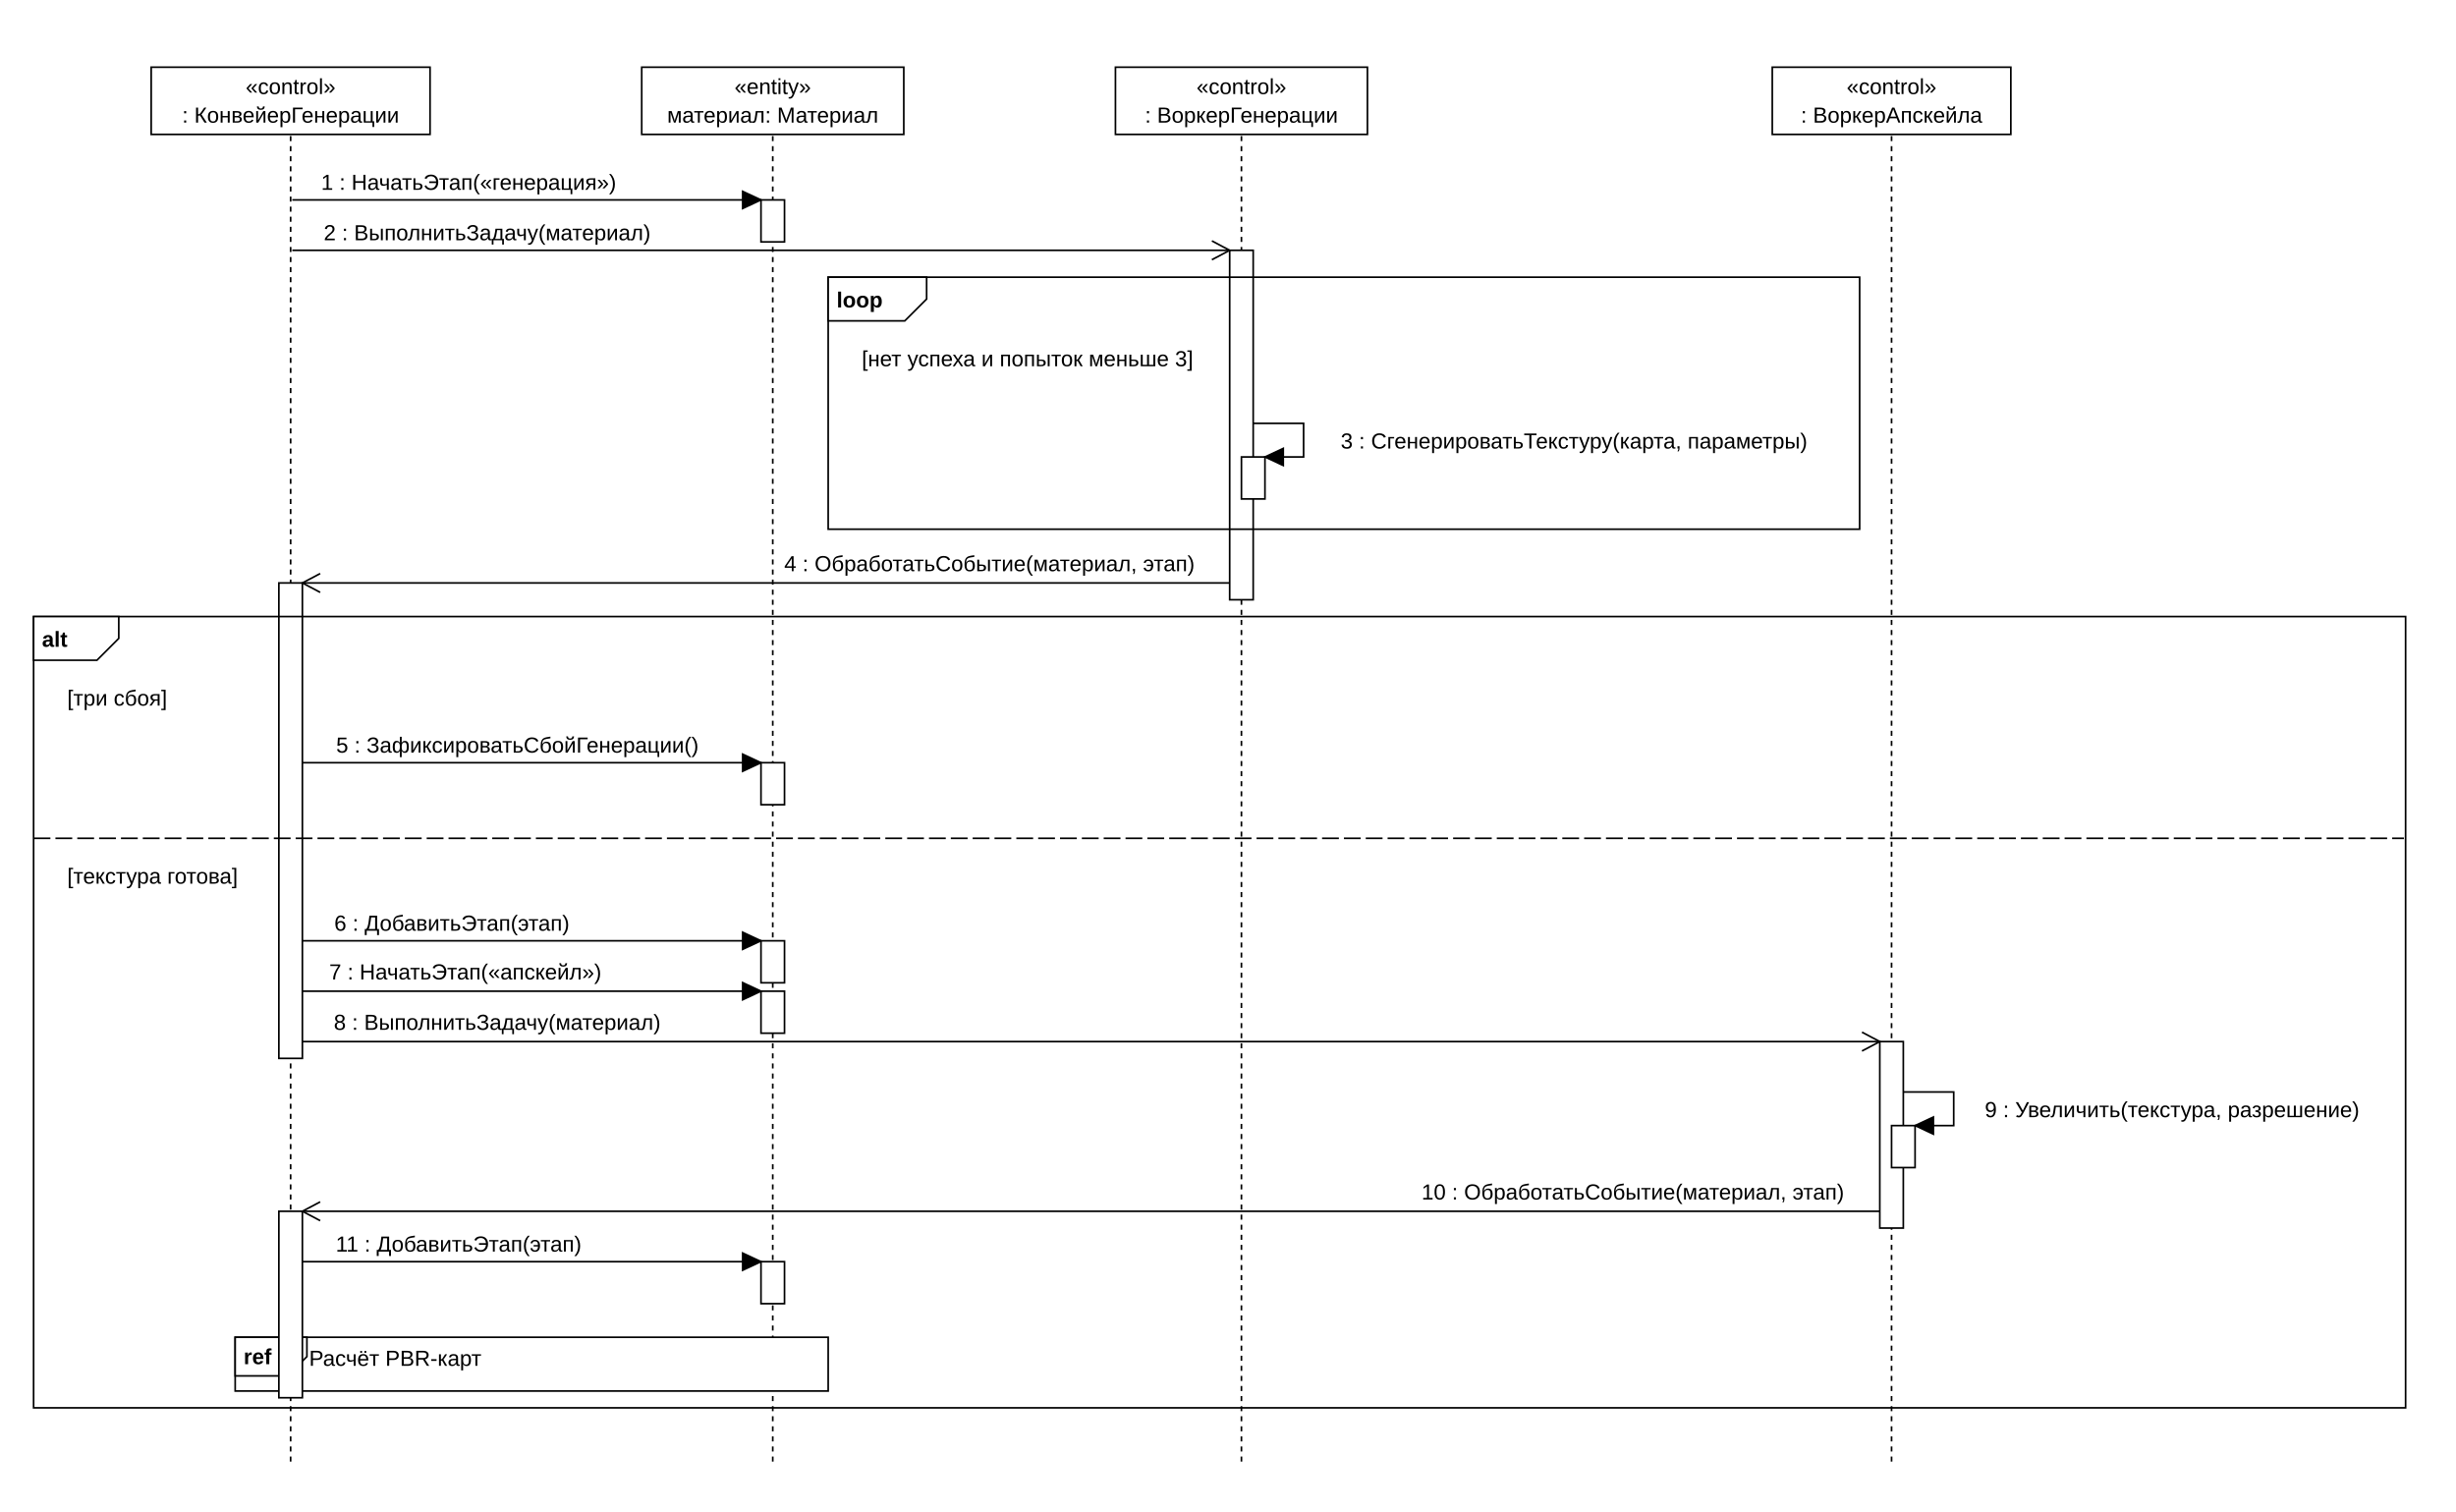
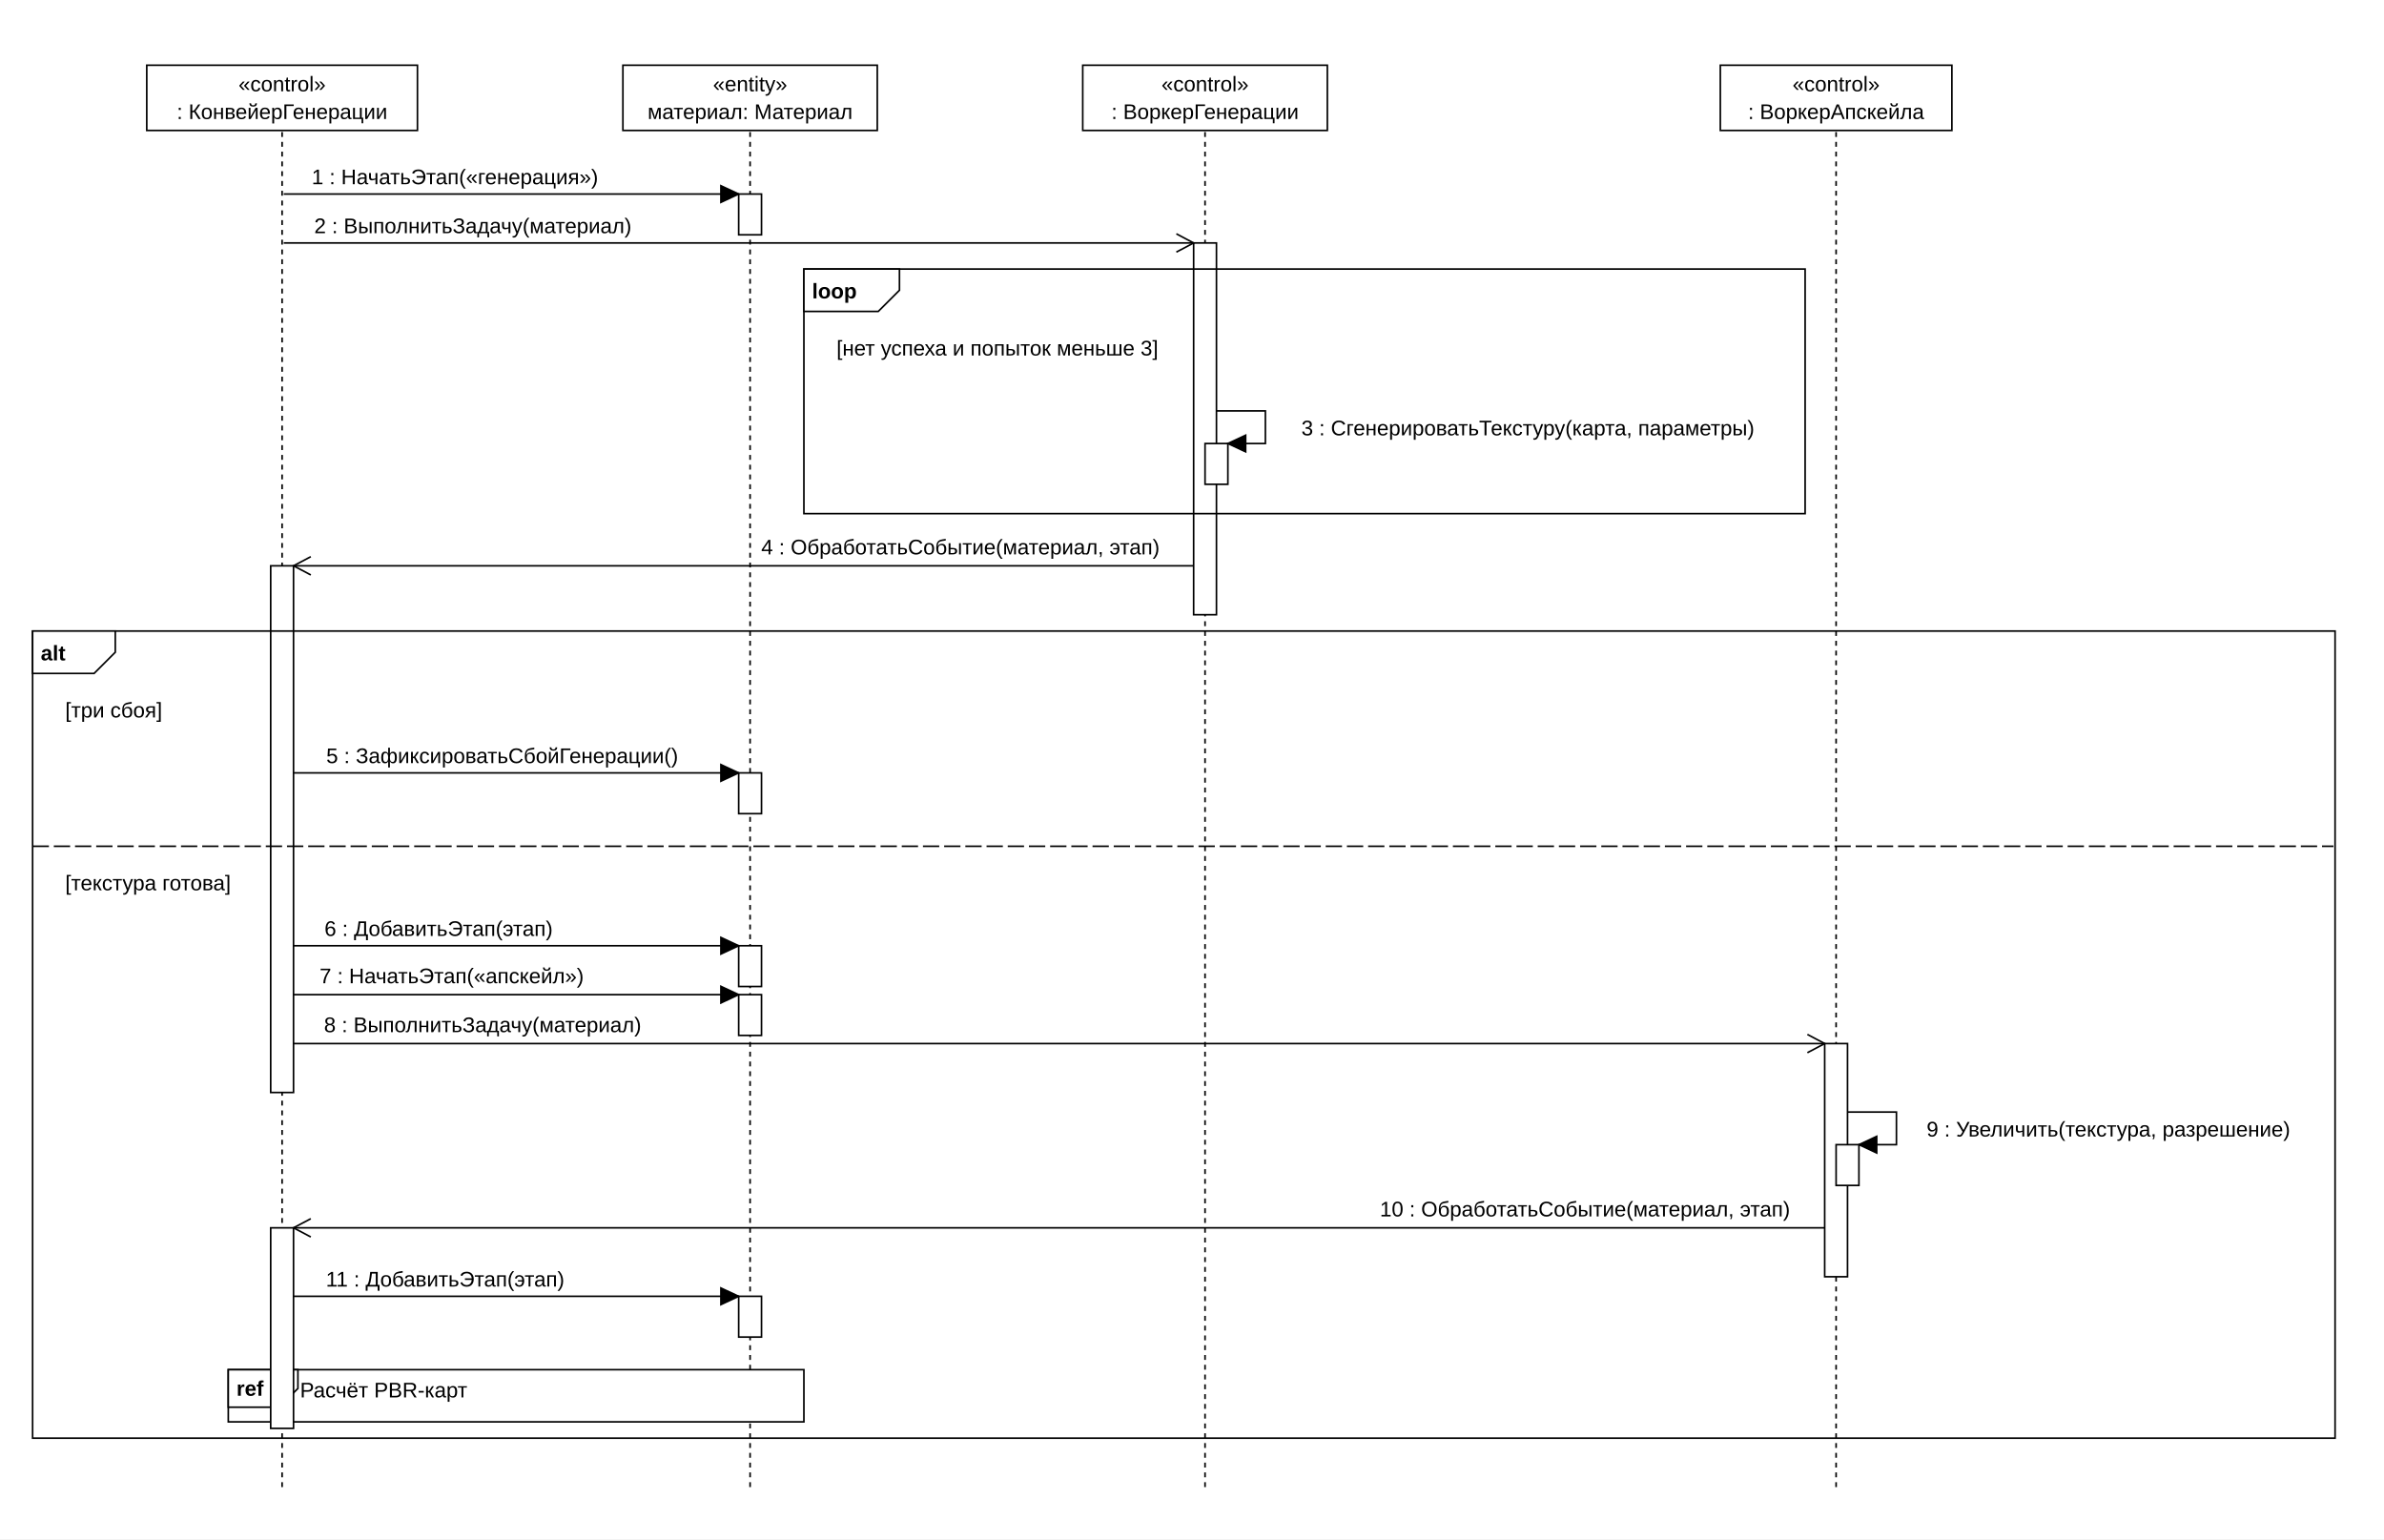
- <svg xmlns="http://www.w3.org/2000/svg" width="1462" height="900" viewBox="0 0 1462 900">
-   <rect width="1462" height="900" fill="#fff" />
-   <line x1="173.0" y1="81.0" x2="173.0" y2="870.0" stroke="#000" stroke-dasharray="3,3" />
-   <line x1="460.0" y1="81.0" x2="460.0" y2="870.0" stroke="#000" stroke-dasharray="3,3" />
-   <line x1="739.0" y1="81.0" x2="739.0" y2="870.0" stroke="#000" stroke-dasharray="3,3" />
-   <line x1="1126.0" y1="81.0" x2="1126.0" y2="870.0" stroke="#000" stroke-dasharray="3,3" />
+ <svg xmlns="http://www.w3.org/2000/svg" width="1462" height="944" viewBox="0 0 1462 944">
+   <rect width="1462" height="944" fill="#fff" />
+   <line x1="173.0" y1="81.0" x2="173.0" y2="914.0" stroke="#000" stroke-dasharray="3,3" />
+   <line x1="460.0" y1="81.0" x2="460.0" y2="914.0" stroke="#000" stroke-dasharray="3,3" />
+   <line x1="739.0" y1="81.0" x2="739.0" y2="914.0" stroke="#000" stroke-dasharray="3,3" />
+   <line x1="1126.0" y1="81.0" x2="1126.0" y2="914.0" stroke="#000" stroke-dasharray="3,3" />
  <rect x="90.0" y="40.0" width="166.0" height="40.0" fill="#fff" stroke="#000" />
  <text x="173.0" y="56.0" font-family="Arial, Helvetica, sans-serif" font-size="13" text-anchor="middle" font-weight="normal" fill="#000">«control»</text>
  <text x="173.0" y="73.0" font-family="Arial, Helvetica, sans-serif" font-size="13" text-anchor="middle" font-weight="normal" fill="#000">: КонвейерГенерации</text>
  <rect x="382.0" y="40.0" width="156.0" height="40.0" fill="#fff" stroke="#000" />
  <text x="460.0" y="56.0" font-family="Arial, Helvetica, sans-serif" font-size="13" text-anchor="middle" font-weight="normal" fill="#000">«entity»</text>
  <text x="460.0" y="73.0" font-family="Arial, Helvetica, sans-serif" font-size="13" text-anchor="middle" font-weight="normal" fill="#000">материал: Материал</text>
  <rect x="664.0" y="40.0" width="150.0" height="40.0" fill="#fff" stroke="#000" />
  <text x="739.0" y="56.0" font-family="Arial, Helvetica, sans-serif" font-size="13" text-anchor="middle" font-weight="normal" fill="#000">«control»</text>
  <text x="739.0" y="73.0" font-family="Arial, Helvetica, sans-serif" font-size="13" text-anchor="middle" font-weight="normal" fill="#000">: ВоркерГенерации</text>
  <rect x="1055.0" y="40.0" width="142.0" height="40.0" fill="#fff" stroke="#000" />
  <text x="1126.0" y="56.0" font-family="Arial, Helvetica, sans-serif" font-size="13" text-anchor="middle" font-weight="normal" fill="#000">«control»</text>
  <text x="1126.0" y="73.0" font-family="Arial, Helvetica, sans-serif" font-size="13" text-anchor="middle" font-weight="normal" fill="#000">: ВоркерАпскейла</text>
-   <rect x="140.0" y="796.0" width="353.0" height="32.0" fill="#fff" stroke="#000" />
-   <polygon points="140.0,796.0 140.0,819.0 171.2,819.0 182.7,807.5 182.7,796.0" fill="#fff" stroke="#000" />
-   <text x="145.0" y="812.0" font-family="Arial, Helvetica, sans-serif" font-size="13" text-anchor="start" font-weight="bold" fill="#000">ref</text>
-   <text x="184.0" y="813.0" font-family="Arial, Helvetica, sans-serif" font-size="13" text-anchor="start" font-weight="normal" fill="#000">Расчёт PBR-карт</text>
+   <rect x="140.0" y="840.0" width="353.0" height="32.0" fill="#fff" stroke="#000" />
+   <polygon points="140.0,840.0 140.0,863.0 171.2,863.0 182.7,851.5 182.7,840.0" fill="#fff" stroke="#000" />
+   <text x="145.0" y="856.0" font-family="Arial, Helvetica, sans-serif" font-size="13" text-anchor="start" font-weight="bold" fill="#000">ref</text>
+   <text x="184.0" y="857.0" font-family="Arial, Helvetica, sans-serif" font-size="13" text-anchor="start" font-weight="normal" fill="#000">Расчёт PBR-карт</text>
  <rect x="453.0" y="119.0" width="14.0" height="25.0" fill="#fff" stroke="#000" />
-   <rect x="732.0" y="149.0" width="14.0" height="208.0" fill="#fff" stroke="#000" />
+   <rect x="732.0" y="149.0" width="14.0" height="228.0" fill="#fff" stroke="#000" />
  <rect x="739.0" y="272.0" width="14.0" height="25.0" fill="#fff" stroke="#000" />
-   <rect x="166.0" y="347.0" width="14.0" height="283.0" fill="#fff" stroke="#000" />
-   <rect x="453.0" y="454.0" width="14.0" height="25.0" fill="#fff" stroke="#000" />
-   <rect x="453.0" y="560.0" width="14.0" height="25.0" fill="#fff" stroke="#000" />
-   <rect x="453.0" y="590.0" width="14.0" height="25.0" fill="#fff" stroke="#000" />
-   <rect x="1119.0" y="620.0" width="14.0" height="111.0" fill="#fff" stroke="#000" />
-   <rect x="1126.0" y="670.0" width="14.0" height="25.0" fill="#fff" stroke="#000" />
-   <rect x="166.0" y="721.0" width="14.0" height="111.0" fill="#fff" stroke="#000" />
-   <rect x="453.0" y="751.0" width="14.0" height="25.0" fill="#fff" stroke="#000" />
+   <rect x="166.0" y="347.0" width="14.0" height="323.0" fill="#fff" stroke="#000" />
+   <rect x="453.0" y="474.0" width="14.0" height="25.0" fill="#fff" stroke="#000" />
+   <rect x="453.0" y="580.0" width="14.0" height="25.0" fill="#fff" stroke="#000" />
+   <rect x="453.0" y="610.0" width="14.0" height="25.0" fill="#fff" stroke="#000" />
+   <rect x="1119.0" y="640.0" width="14.0" height="143.0" fill="#fff" stroke="#000" />
+   <rect x="1126.0" y="702.0" width="14.0" height="25.0" fill="#fff" stroke="#000" />
+   <rect x="166.0" y="753.0" width="14.0" height="123.0" fill="#fff" stroke="#000" />
+   <rect x="453.0" y="795.0" width="14.0" height="25.0" fill="#fff" stroke="#000" />
  <rect x="493.0" y="165.0" width="614.0" height="150.0" fill="none" stroke="#000" />
  <polygon points="493.0,165.0 493.0,191.0 538.6,191.0 551.6,178.0 551.6,165.0" fill="#fff" stroke="#000" />
  <text x="498.0" y="183.0" font-family="Arial, Helvetica, sans-serif" font-size="13" text-anchor="start" font-weight="bold" fill="#000">loop</text>
  <text x="513.0" y="218.0" font-family="Arial, Helvetica, sans-serif" font-size="13" text-anchor="start" font-weight="normal" fill="#000">[нет успеха и попыток меньше 3]</text>
-   <rect x="20.0" y="367.0" width="1412.0" height="471.0" fill="none" stroke="#000" />
-   <polygon points="20.0,367.0 20.0,393.0 57.7,393.0 70.7,380.0 70.7,367.0" fill="#fff" stroke="#000" />
-   <text x="25.0" y="385.0" font-family="Arial, Helvetica, sans-serif" font-size="13" text-anchor="start" font-weight="bold" fill="#000">alt</text>
-   <text x="40.0" y="420.0" font-family="Arial, Helvetica, sans-serif" font-size="13" text-anchor="start" font-weight="normal" fill="#000">[три сбоя]</text>
-   <line x1="20.0" y1="499.0" x2="1431.0" y2="499.0" stroke="#000" stroke-dasharray="10,3" />
-   <text x="40.0" y="526.0" font-family="Arial, Helvetica, sans-serif" font-size="13" text-anchor="start" font-weight="normal" fill="#000">[текстура готова]</text>
+   <rect x="20.0" y="387.0" width="1412.0" height="495.0" fill="none" stroke="#000" />
+   <polygon points="20.0,387.0 20.0,413.0 57.7,413.0 70.7,400.0 70.7,387.0" fill="#fff" stroke="#000" />
+   <text x="25.0" y="405.0" font-family="Arial, Helvetica, sans-serif" font-size="13" text-anchor="start" font-weight="bold" fill="#000">alt</text>
+   <text x="40.0" y="440.0" font-family="Arial, Helvetica, sans-serif" font-size="13" text-anchor="start" font-weight="normal" fill="#000">[три сбоя]</text>
+   <line x1="20.0" y1="519.0" x2="1431.0" y2="519.0" stroke="#000" stroke-dasharray="10,3" />
+   <text x="40.0" y="546.0" font-family="Arial, Helvetica, sans-serif" font-size="13" text-anchor="start" font-weight="normal" fill="#000">[текстура готова]</text>
  <path d="M174.0,119.0 L453.0,119.0" fill="none" stroke="#000" />
  <polygon points="453.0,119.0 442.1,113.9 442.1,124.1" fill="#000" stroke="#000" />
  <text x="279.0" y="113.0" font-family="Arial, Helvetica, sans-serif" font-size="13" text-anchor="middle" font-weight="normal" fill="#000">1 : НачатьЭтап(«генерация»)</text>
  <path d="M174.0,149.0 L732.0,149.0" fill="none" stroke="#000" />
  <path d="M721.4,143.4 L732.0,149.0 L721.4,154.6" fill="none" stroke="#000" />
  <text x="290.0" y="143.0" font-family="Arial, Helvetica, sans-serif" font-size="13" text-anchor="middle" font-weight="normal" fill="#000">2 : ВыполнитьЗадачу(материал)</text>
  <path d="M746.0,252.0 L776.0,252.0 L776.0,272.0 L753.0,272.0" fill="none" stroke="#000" />
  <polygon points="753.0,272.0 763.9,277.1 763.9,266.9" fill="#000" stroke="#000" />
  <text x="937.0" y="267.0" font-family="Arial, Helvetica, sans-serif" font-size="13" text-anchor="middle" font-weight="normal" fill="#000">3 : СгенерироватьТекстуру(карта, параметры)</text>
  <path d="M732.0,347.0 L180.0,347.0" fill="none" stroke="#000" />
  <path d="M190.6,352.6 L180.0,347.0 L190.6,341.4" fill="none" stroke="#000" />
  <text x="589.0" y="340.0" font-family="Arial, Helvetica, sans-serif" font-size="13" text-anchor="middle" font-weight="normal" fill="#000">4 : ОбработатьСобытие(материал, этап)</text>
-   <path d="M180.0,454.0 L453.0,454.0" fill="none" stroke="#000" />
-   <polygon points="453.0,454.0 442.1,448.9 442.1,459.1" fill="#000" stroke="#000" />
-   <text x="308.0" y="448.0" font-family="Arial, Helvetica, sans-serif" font-size="13" text-anchor="middle" font-weight="normal" fill="#000">5 : ЗафиксироватьСбойГенерации()</text>
-   <path d="M180.0,560.0 L453.0,560.0" fill="none" stroke="#000" />
-   <polygon points="453.0,560.0 442.1,554.9 442.1,565.1" fill="#000" stroke="#000" />
-   <text x="269.0" y="554.0" font-family="Arial, Helvetica, sans-serif" font-size="13" text-anchor="middle" font-weight="normal" fill="#000">6 : ДобавитьЭтап(этап)</text>
-   <path d="M180.0,590.0 L453.0,590.0" fill="none" stroke="#000" />
-   <polygon points="453.0,590.0 442.1,584.9 442.1,595.1" fill="#000" stroke="#000" />
-   <text x="277.0" y="583.0" font-family="Arial, Helvetica, sans-serif" font-size="13" text-anchor="middle" font-weight="normal" fill="#000">7 : НачатьЭтап(«апскейл»)</text>
-   <path d="M180.0,620.0 L1119.0,620.0" fill="none" stroke="#000" />
-   <path d="M1108.4,614.4 L1119.0,620.0 L1108.4,625.6" fill="none" stroke="#000" />
-   <text x="296.0" y="613.0" font-family="Arial, Helvetica, sans-serif" font-size="13" text-anchor="middle" font-weight="normal" fill="#000">8 : ВыполнитьЗадачу(материал)</text>
-   <path d="M1133.0,650.0 L1163.0,650.0 L1163.0,670.0 L1140.0,670.0" fill="none" stroke="#000" />
-   <polygon points="1140.0,670.0 1150.9,675.1 1150.9,664.9" fill="#000" stroke="#000" />
-   <text x="1293.0" y="665.0" font-family="Arial, Helvetica, sans-serif" font-size="13" text-anchor="middle" font-weight="normal" fill="#000">9 : Увеличить(текстура, разрешение)</text>
-   <path d="M1119.0,721.0 L180.0,721.0" fill="none" stroke="#000" />
-   <path d="M190.6,726.6 L180.0,721.0 L190.6,715.4" fill="none" stroke="#000" />
-   <text x="972.0" y="714.0" font-family="Arial, Helvetica, sans-serif" font-size="13" text-anchor="middle" font-weight="normal" fill="#000">10 : ОбработатьСобытие(материал, этап)</text>
-   <path d="M180.0,751.0 L453.0,751.0" fill="none" stroke="#000" />
-   <polygon points="453.0,751.0 442.1,745.9 442.1,756.1" fill="#000" stroke="#000" />
-   <text x="273.0" y="745.0" font-family="Arial, Helvetica, sans-serif" font-size="13" text-anchor="middle" font-weight="normal" fill="#000">11 : ДобавитьЭтап(этап)</text>
+   <path d="M180.0,474.0 L453.0,474.0" fill="none" stroke="#000" />
+   <polygon points="453.0,474.0 442.1,468.9 442.1,479.1" fill="#000" stroke="#000" />
+   <text x="308.0" y="468.0" font-family="Arial, Helvetica, sans-serif" font-size="13" text-anchor="middle" font-weight="normal" fill="#000">5 : ЗафиксироватьСбойГенерации()</text>
+   <path d="M180.0,580.0 L453.0,580.0" fill="none" stroke="#000" />
+   <polygon points="453.0,580.0 442.1,574.9 442.1,585.1" fill="#000" stroke="#000" />
+   <text x="269.0" y="574.0" font-family="Arial, Helvetica, sans-serif" font-size="13" text-anchor="middle" font-weight="normal" fill="#000">6 : ДобавитьЭтап(этап)</text>
+   <path d="M180.0,610.0 L453.0,610.0" fill="none" stroke="#000" />
+   <polygon points="453.0,610.0 442.1,604.9 442.1,615.1" fill="#000" stroke="#000" />
+   <text x="277.0" y="603.0" font-family="Arial, Helvetica, sans-serif" font-size="13" text-anchor="middle" font-weight="normal" fill="#000">7 : НачатьЭтап(«апскейл»)</text>
+   <path d="M180.0,640.0 L1119.0,640.0" fill="none" stroke="#000" />
+   <path d="M1108.4,634.4 L1119.0,640.0 L1108.4,645.6" fill="none" stroke="#000" />
+   <text x="296.0" y="633.0" font-family="Arial, Helvetica, sans-serif" font-size="13" text-anchor="middle" font-weight="normal" fill="#000">8 : ВыполнитьЗадачу(материал)</text>
+   <path d="M1133.0,682.0 L1163.0,682.0 L1163.0,702.0 L1140.0,702.0" fill="none" stroke="#000" />
+   <polygon points="1140.0,702.0 1150.9,707.1 1150.9,696.9" fill="#000" stroke="#000" />
+   <text x="1293.0" y="697.0" font-family="Arial, Helvetica, sans-serif" font-size="13" text-anchor="middle" font-weight="normal" fill="#000">9 : Увеличить(текстура, разрешение)</text>
+   <path d="M1119.0,753.0 L180.0,753.0" fill="none" stroke="#000" />
+   <path d="M190.6,758.6 L180.0,753.0 L190.6,747.4" fill="none" stroke="#000" />
+   <text x="972.0" y="746.0" font-family="Arial, Helvetica, sans-serif" font-size="13" text-anchor="middle" font-weight="normal" fill="#000">10 : ОбработатьСобытие(материал, этап)</text>
+   <path d="M180.0,795.0 L453.0,795.0" fill="none" stroke="#000" />
+   <polygon points="453.0,795.0 442.1,789.9 442.1,800.1" fill="#000" stroke="#000" />
+   <text x="273.0" y="789.0" font-family="Arial, Helvetica, sans-serif" font-size="13" text-anchor="middle" font-weight="normal" fill="#000">11 : ДобавитьЭтап(этап)</text>
</svg>
